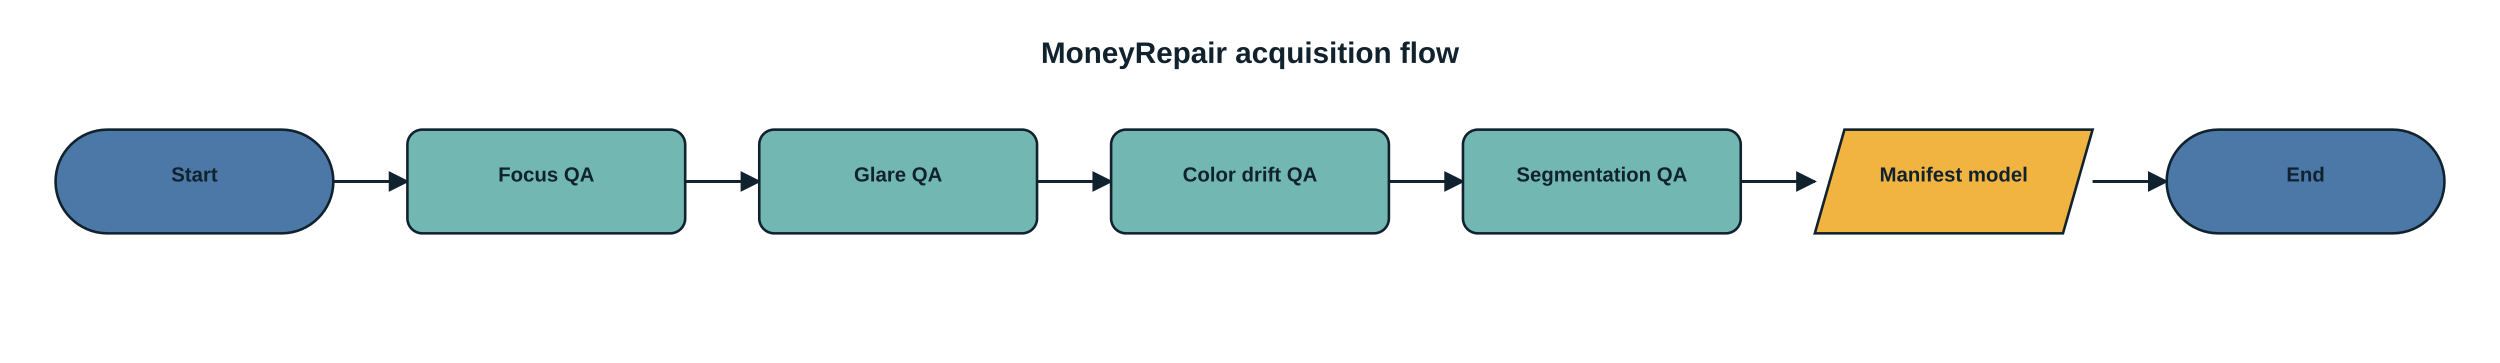
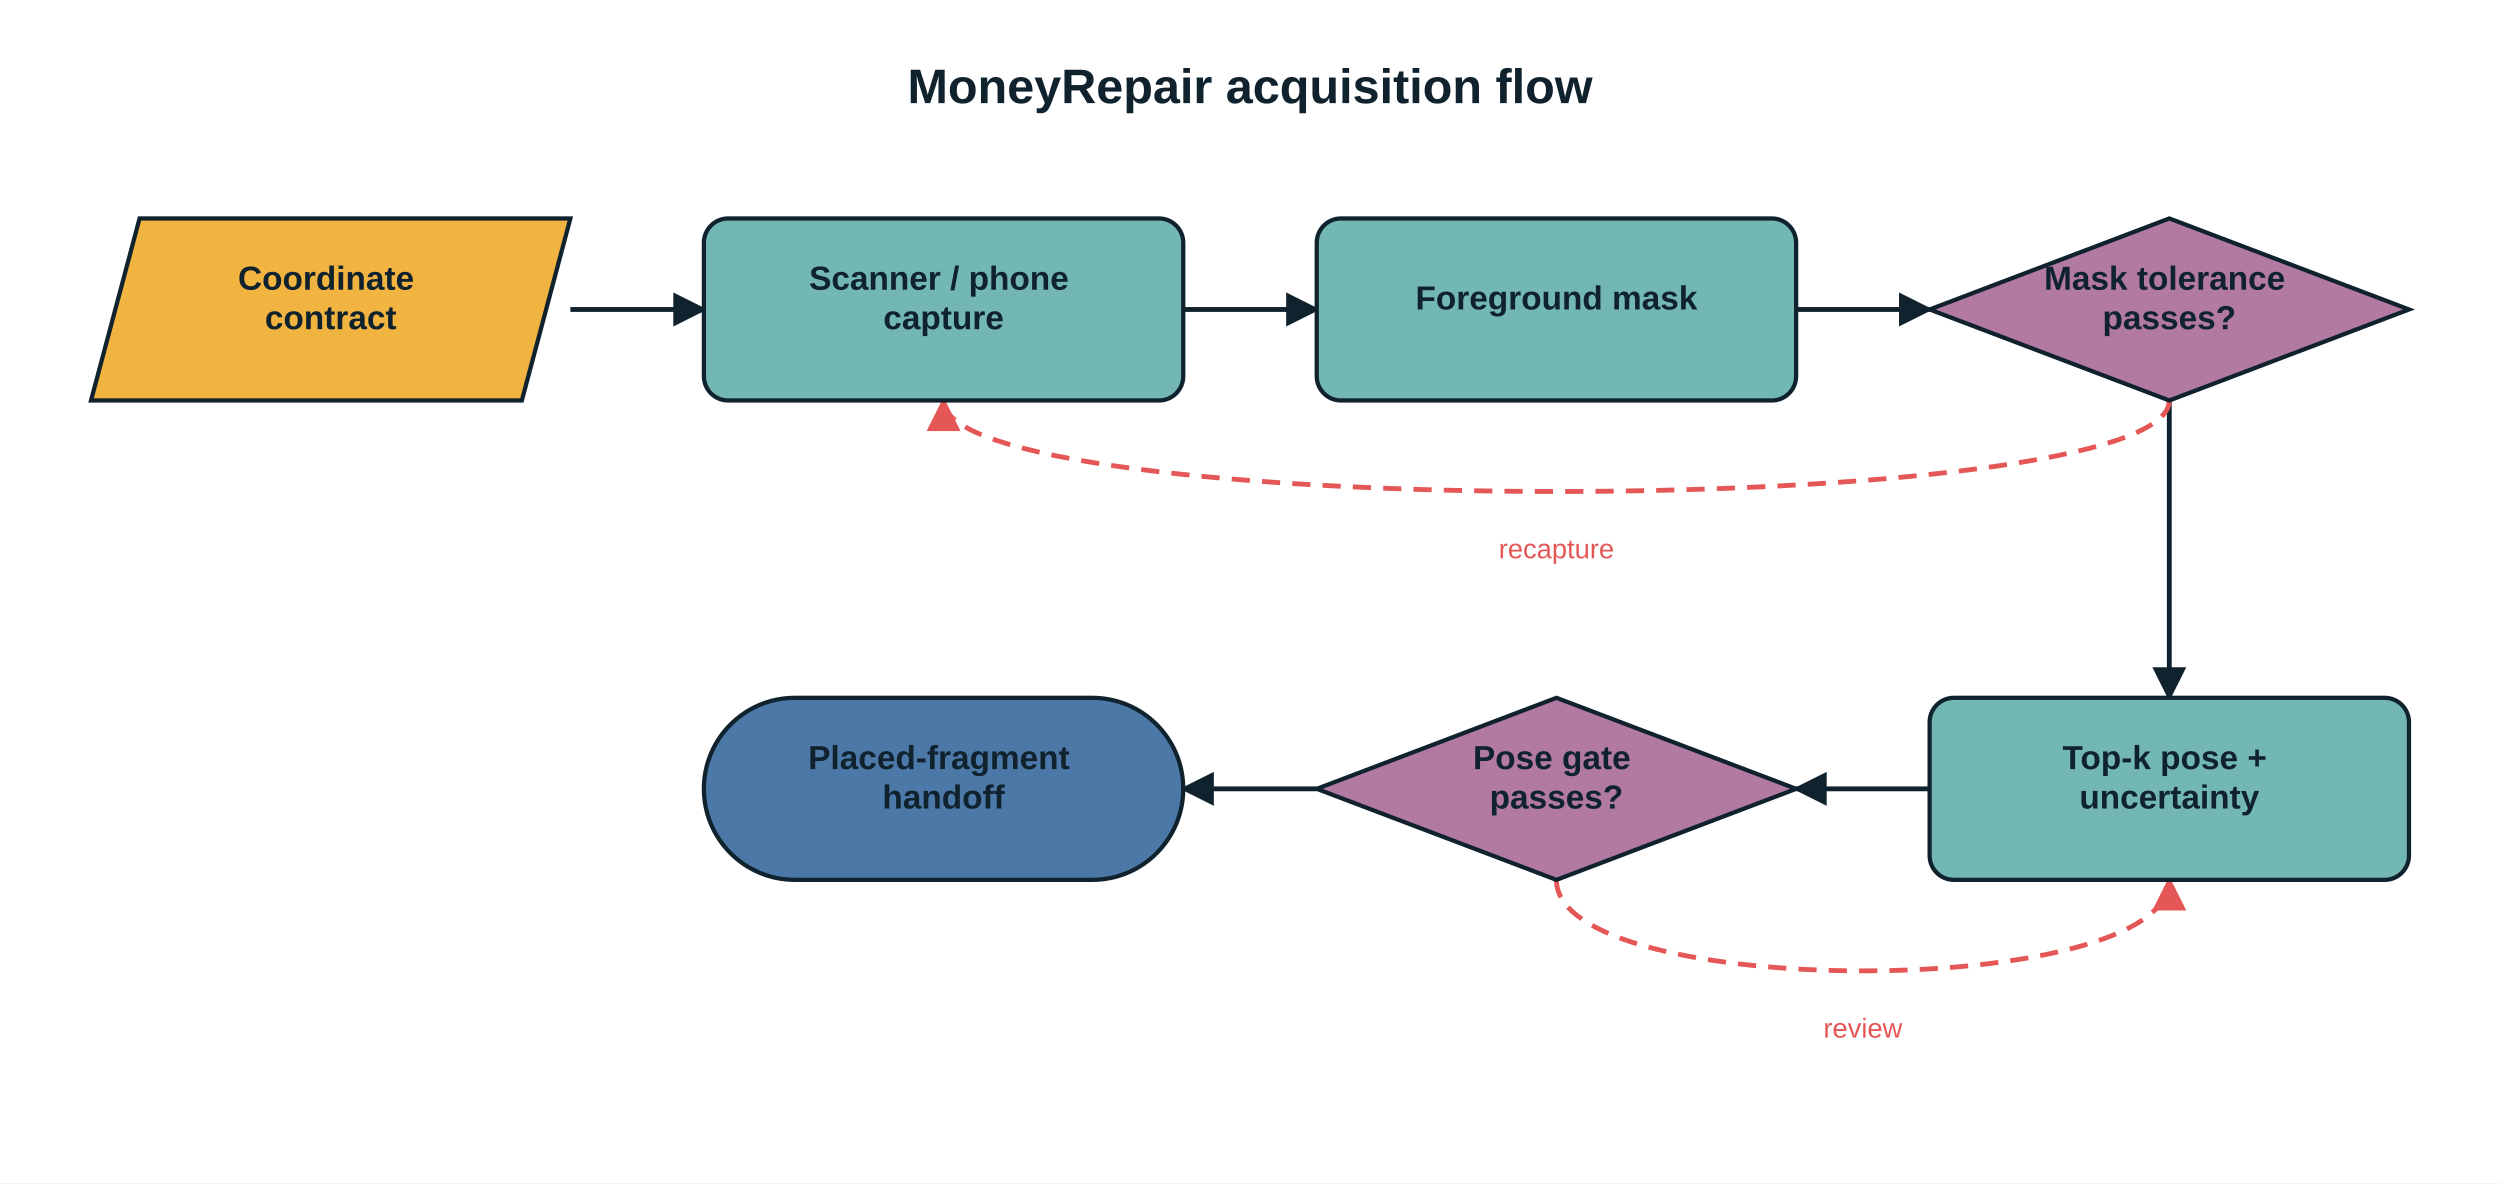
- <svg xmlns="http://www.w3.org/2000/svg" viewBox="0 0 1350 196" width="1350" height="196">
+ <svg xmlns="http://www.w3.org/2000/svg" viewBox="0 0 824 390" width="824" height="390">
  <defs>
    <marker id="arrow" viewBox="0 0 10 10" refX="9" refY="5" markerWidth="7" markerHeight="7" orient="auto-start-reverse">
      <path d="M 0 0 L 10 5 L 0 10 z" fill="#10222e" />
    </marker>
    <marker id="arrow-fb" viewBox="0 0 10 10" refX="9" refY="5" markerWidth="7" markerHeight="7" orient="auto-start-reverse">
      <path d="M 0 0 L 10 5 L 0 10 z" fill="#E45756" />
    </marker>
  </defs>
-   <rect x="0" y="0" width="1350" height="196" fill="#ffffff" />
-   <text x="675.0" y="34" text-anchor="middle" font-family="Arial, Helvetica, sans-serif" font-size="16" font-weight="700" fill="#10222e">MoneyRepair acquisition flow</text>
-   <line x1="180.0" y1="98.0" x2="220.0" y2="98.0" stroke="#10222e" stroke-width="1.6" marker-end="url(#arrow)" />
-   <line x1="370.0" y1="98.0" x2="410.0" y2="98.0" stroke="#10222e" stroke-width="1.6" marker-end="url(#arrow)" />
-   <line x1="560.0" y1="98.0" x2="600.0" y2="98.0" stroke="#10222e" stroke-width="1.6" marker-end="url(#arrow)" />
-   <line x1="750.0" y1="98.0" x2="790.0" y2="98.0" stroke="#10222e" stroke-width="1.6" marker-end="url(#arrow)" />
-   <line x1="940.0" y1="98.0" x2="980.0" y2="98.0" stroke="#10222e" stroke-width="1.6" marker-end="url(#arrow)" />
-   <line x1="1130.0" y1="98.0" x2="1170.0" y2="98.0" stroke="#10222e" stroke-width="1.6" marker-end="url(#arrow)" />
-   <rect x="30.0" y="70.0" width="150.0" height="56.0" rx="28.0" ry="28.0" fill="#4C78A8" stroke="#10222e" stroke-width="1.4" />
+   <rect x="0" y="0" width="824" height="390" fill="#ffffff" />
+   <text x="412.0" y="34" text-anchor="middle" font-family="Arial, Helvetica, sans-serif" font-size="16" font-weight="700" fill="#10222e">MoneyRepair acquisition flow</text>
+   <line x1="188.0" y1="102.0" x2="232.0" y2="102.0" stroke="#10222e" stroke-width="1.6" marker-end="url(#arrow)" />
+   <line x1="390.0" y1="102.0" x2="434.0" y2="102.0" stroke="#10222e" stroke-width="1.6" marker-end="url(#arrow)" />
+   <line x1="592.0" y1="102.0" x2="636.0" y2="102.0" stroke="#10222e" stroke-width="1.6" marker-end="url(#arrow)" />
+   <line x1="715.0" y1="132.0" x2="715.0" y2="230.0" stroke="#10222e" stroke-width="1.6" marker-end="url(#arrow)" />
+   <line x1="636.0" y1="260.0" x2="592.0" y2="260.0" stroke="#10222e" stroke-width="1.6" marker-end="url(#arrow)" />
+   <line x1="434.0" y1="260.0" x2="390.0" y2="260.0" stroke="#10222e" stroke-width="1.6" marker-end="url(#arrow)" />
+   <path d="M 715.0 132.0 C 715.0 172.0, 311.0 172.0, 311.0 132.0" fill="none" stroke="#E45756" stroke-width="1.6" stroke-dasharray="6 4" marker-end="url(#arrow-fb)" />
+   <text x="513.0" y="184.0" text-anchor="middle" font-family="Arial, Helvetica, sans-serif" font-size="9" fill="#E45756">recapture</text>
+   <path d="M 513.0 290.0 C 513.0 330.0, 715.0 330.0, 715.0 290.0" fill="none" stroke="#E45756" stroke-width="1.6" stroke-dasharray="6 4" marker-end="url(#arrow-fb)" />
+   <text x="614.0" y="342.0" text-anchor="middle" font-family="Arial, Helvetica, sans-serif" font-size="9" fill="#E45756">review</text>
+   <polygon points="46.0,72.0 188.0,72.0 172.0,132.0 30.0,132.0" fill="#F2B441" stroke="#10222e" stroke-width="1.4" />
  <text text-anchor="middle" font-family="Arial, Helvetica, sans-serif" font-size="11" font-weight="600" fill="#10222e">
-     <tspan x="105.0" y="98.0">Start</tspan>
+     <tspan x="109.0" y="95.5">Coordinate</tspan>
+     <tspan x="109.0" y="108.5">contract</tspan>
  </text>
-   <rect x="220.0" y="70.0" width="150.0" height="56.0" rx="8" ry="8" fill="#72B7B2" stroke="#10222e" stroke-width="1.4" />
+   <rect x="232.0" y="72.0" width="158.0" height="60.0" rx="8" ry="8" fill="#72B7B2" stroke="#10222e" stroke-width="1.4" />
  <text text-anchor="middle" font-family="Arial, Helvetica, sans-serif" font-size="11" font-weight="600" fill="#10222e">
-     <tspan x="295.0" y="98.0">Focus QA</tspan>
+     <tspan x="311.0" y="95.5">Scanner / phone</tspan>
+     <tspan x="311.0" y="108.5">capture</tspan>
  </text>
-   <rect x="410.0" y="70.0" width="150.0" height="56.0" rx="8" ry="8" fill="#72B7B2" stroke="#10222e" stroke-width="1.4" />
+   <rect x="434.0" y="72.0" width="158.0" height="60.0" rx="8" ry="8" fill="#72B7B2" stroke="#10222e" stroke-width="1.4" />
  <text text-anchor="middle" font-family="Arial, Helvetica, sans-serif" font-size="11" font-weight="600" fill="#10222e">
-     <tspan x="485.0" y="98.0">Glare QA</tspan>
+     <tspan x="513.0" y="102.0">Foreground mask</tspan>
  </text>
-   <rect x="600.0" y="70.0" width="150.0" height="56.0" rx="8" ry="8" fill="#72B7B2" stroke="#10222e" stroke-width="1.4" />
+   <polygon points="715.0,72.0 794.0,102.0 715.0,132.0 636.0,102.0" fill="#B279A2" stroke="#10222e" stroke-width="1.4" />
  <text text-anchor="middle" font-family="Arial, Helvetica, sans-serif" font-size="11" font-weight="600" fill="#10222e">
-     <tspan x="675.0" y="98.0">Color drift QA</tspan>
+     <tspan x="715.0" y="95.5">Mask tolerance</tspan>
+     <tspan x="715.0" y="108.5">passes?</tspan>
  </text>
-   <rect x="790.0" y="70.0" width="150.0" height="56.0" rx="8" ry="8" fill="#72B7B2" stroke="#10222e" stroke-width="1.4" />
+   <rect x="636.0" y="230.0" width="158.0" height="60.0" rx="8" ry="8" fill="#72B7B2" stroke="#10222e" stroke-width="1.4" />
  <text text-anchor="middle" font-family="Arial, Helvetica, sans-serif" font-size="11" font-weight="600" fill="#10222e">
-     <tspan x="865.0" y="98.0">Segmentation QA</tspan>
+     <tspan x="715.0" y="253.5">Top-k pose +</tspan>
+     <tspan x="715.0" y="266.5">uncertainty</tspan>
  </text>
-   <polygon points="996.0,70.0 1130.0,70.0 1114.0,126.0 980.0,126.0" fill="#F2B441" stroke="#10222e" stroke-width="1.4" />
+   <polygon points="513.0,230.0 592.0,260.0 513.0,290.0 434.0,260.0" fill="#B279A2" stroke="#10222e" stroke-width="1.4" />
  <text text-anchor="middle" font-family="Arial, Helvetica, sans-serif" font-size="11" font-weight="600" fill="#10222e">
-     <tspan x="1055.0" y="98.0">Manifest model</tspan>
+     <tspan x="513.0" y="253.5">Pose gate</tspan>
+     <tspan x="513.0" y="266.5">passes?</tspan>
  </text>
-   <rect x="1170.0" y="70.0" width="150.0" height="56.0" rx="28.0" ry="28.0" fill="#4C78A8" stroke="#10222e" stroke-width="1.4" />
+   <rect x="232.0" y="230.0" width="158.0" height="60.0" rx="30.0" ry="30.0" fill="#4C78A8" stroke="#10222e" stroke-width="1.4" />
  <text text-anchor="middle" font-family="Arial, Helvetica, sans-serif" font-size="11" font-weight="600" fill="#10222e">
-     <tspan x="1245.0" y="98.0">End</tspan>
+     <tspan x="311.0" y="253.5">Placed-fragment</tspan>
+     <tspan x="311.0" y="266.5">handoff</tspan>
  </text>
</svg>
